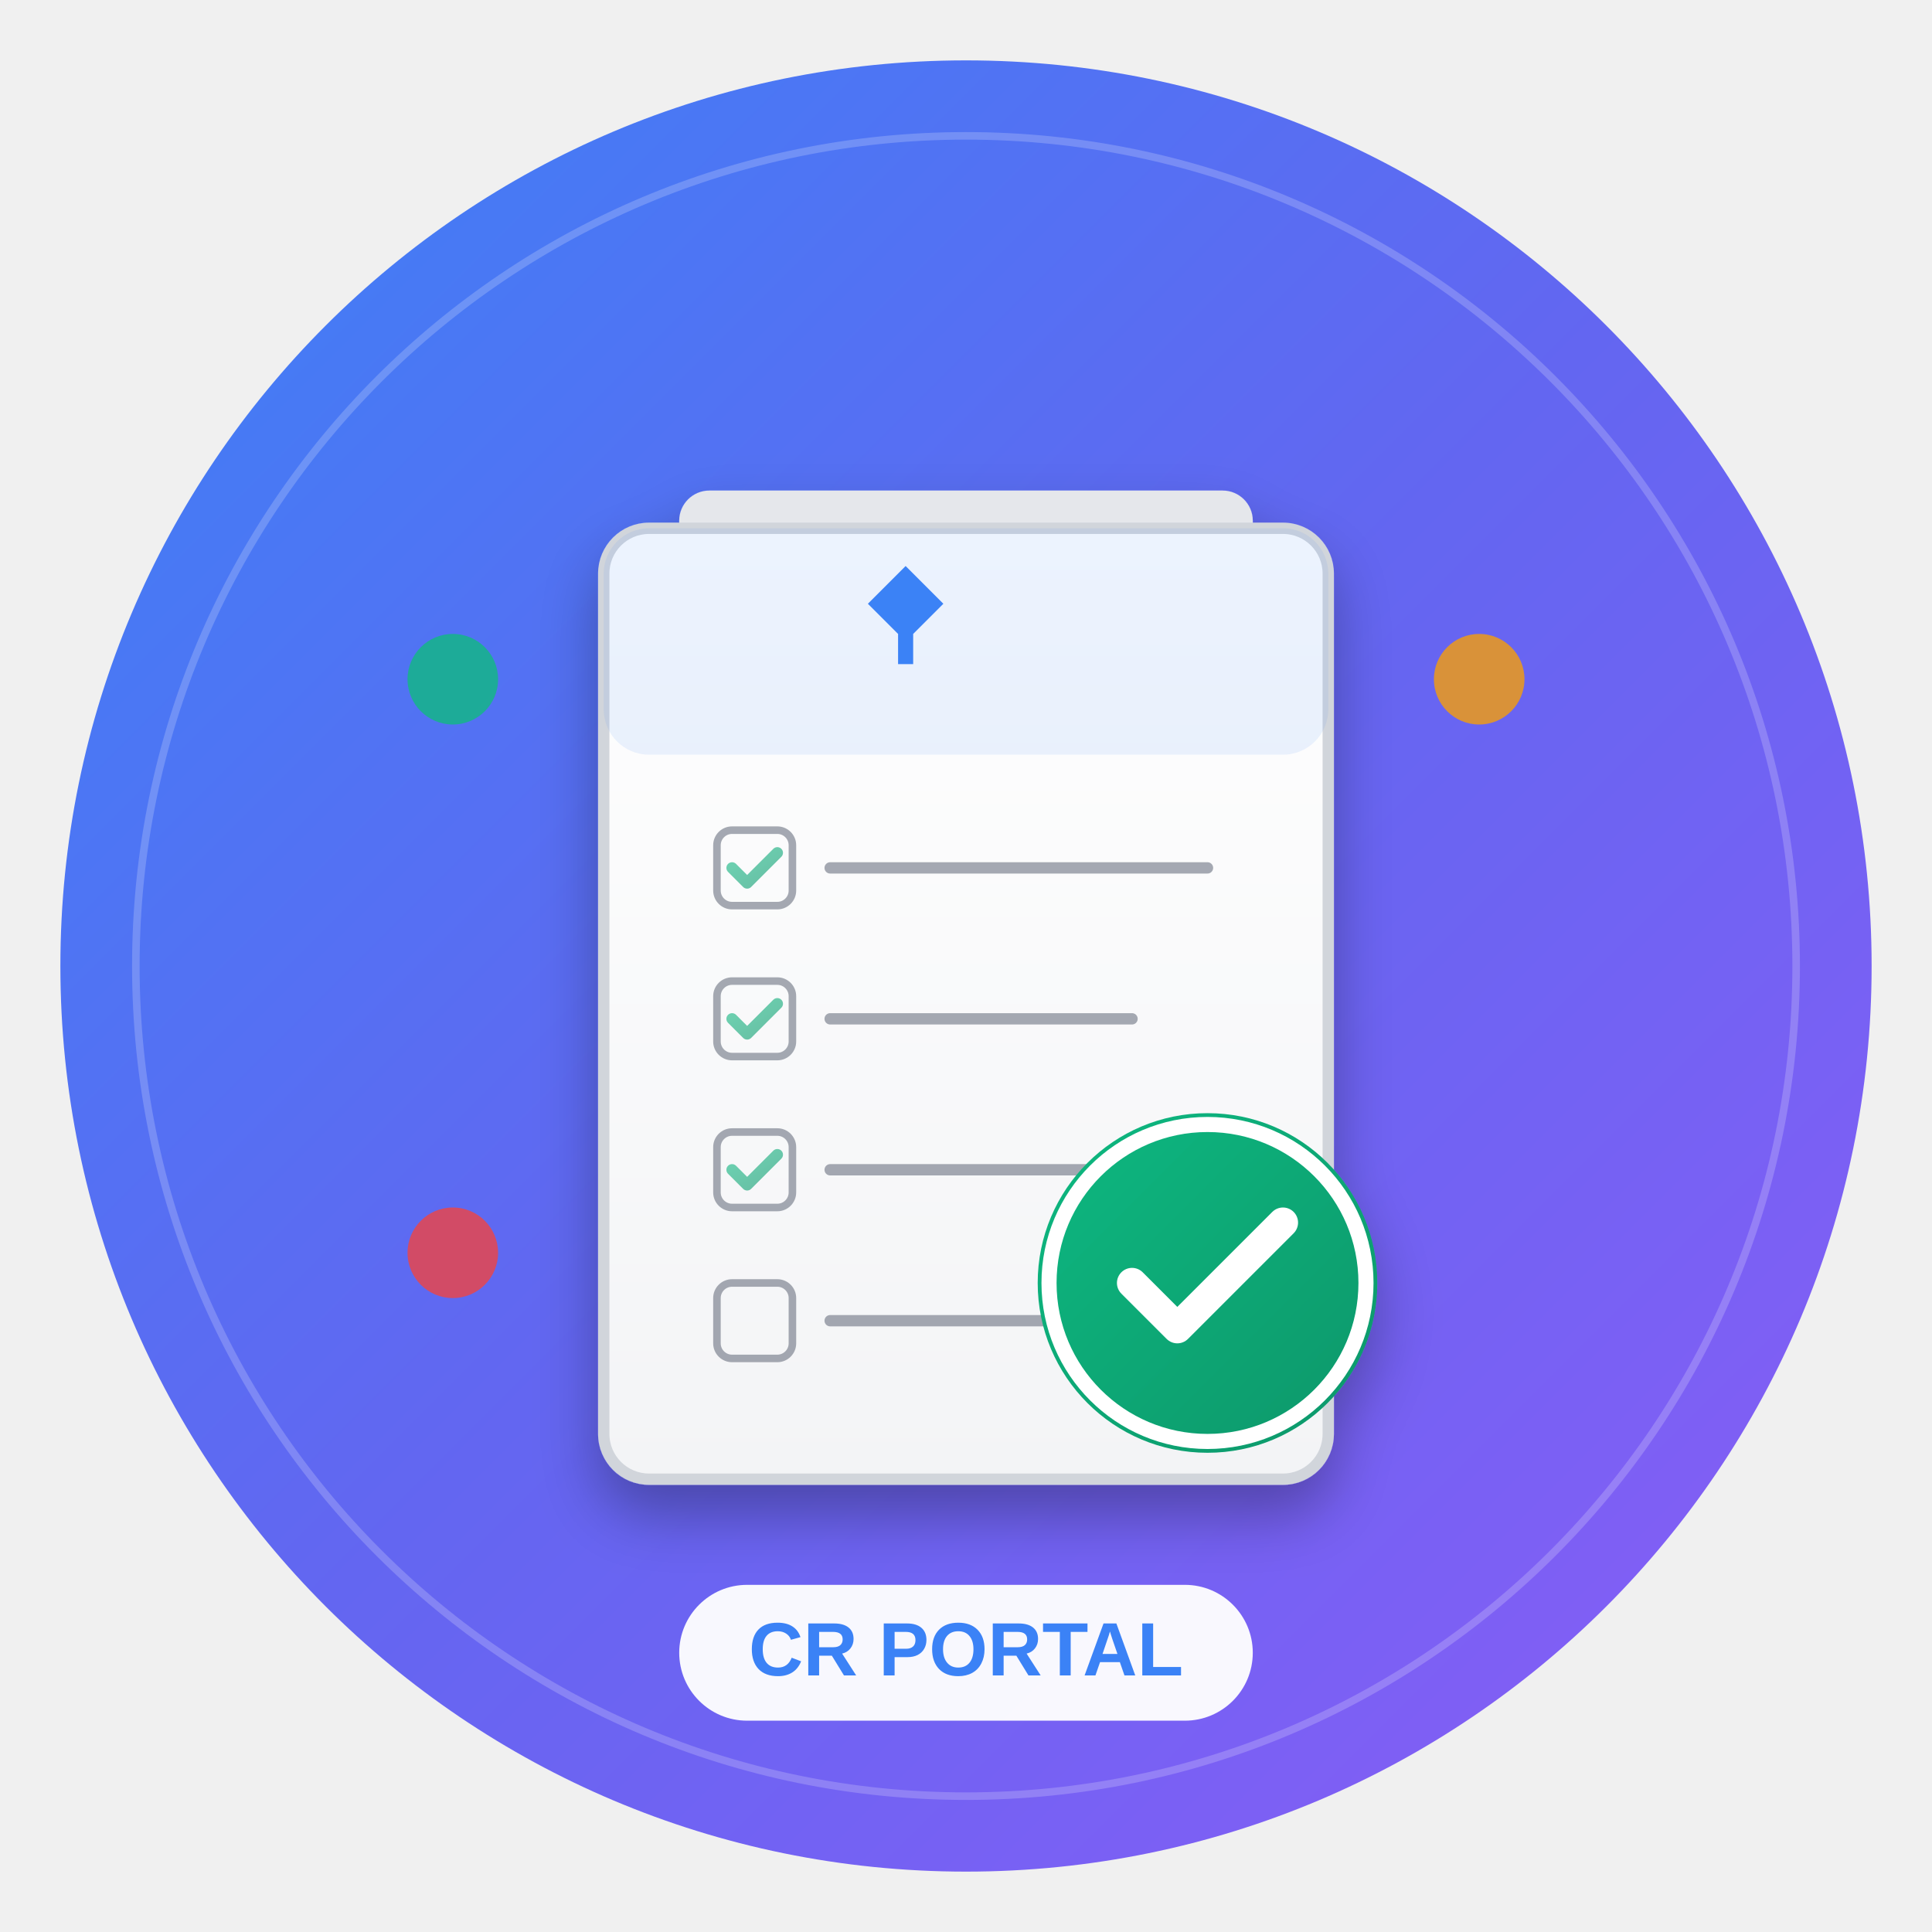
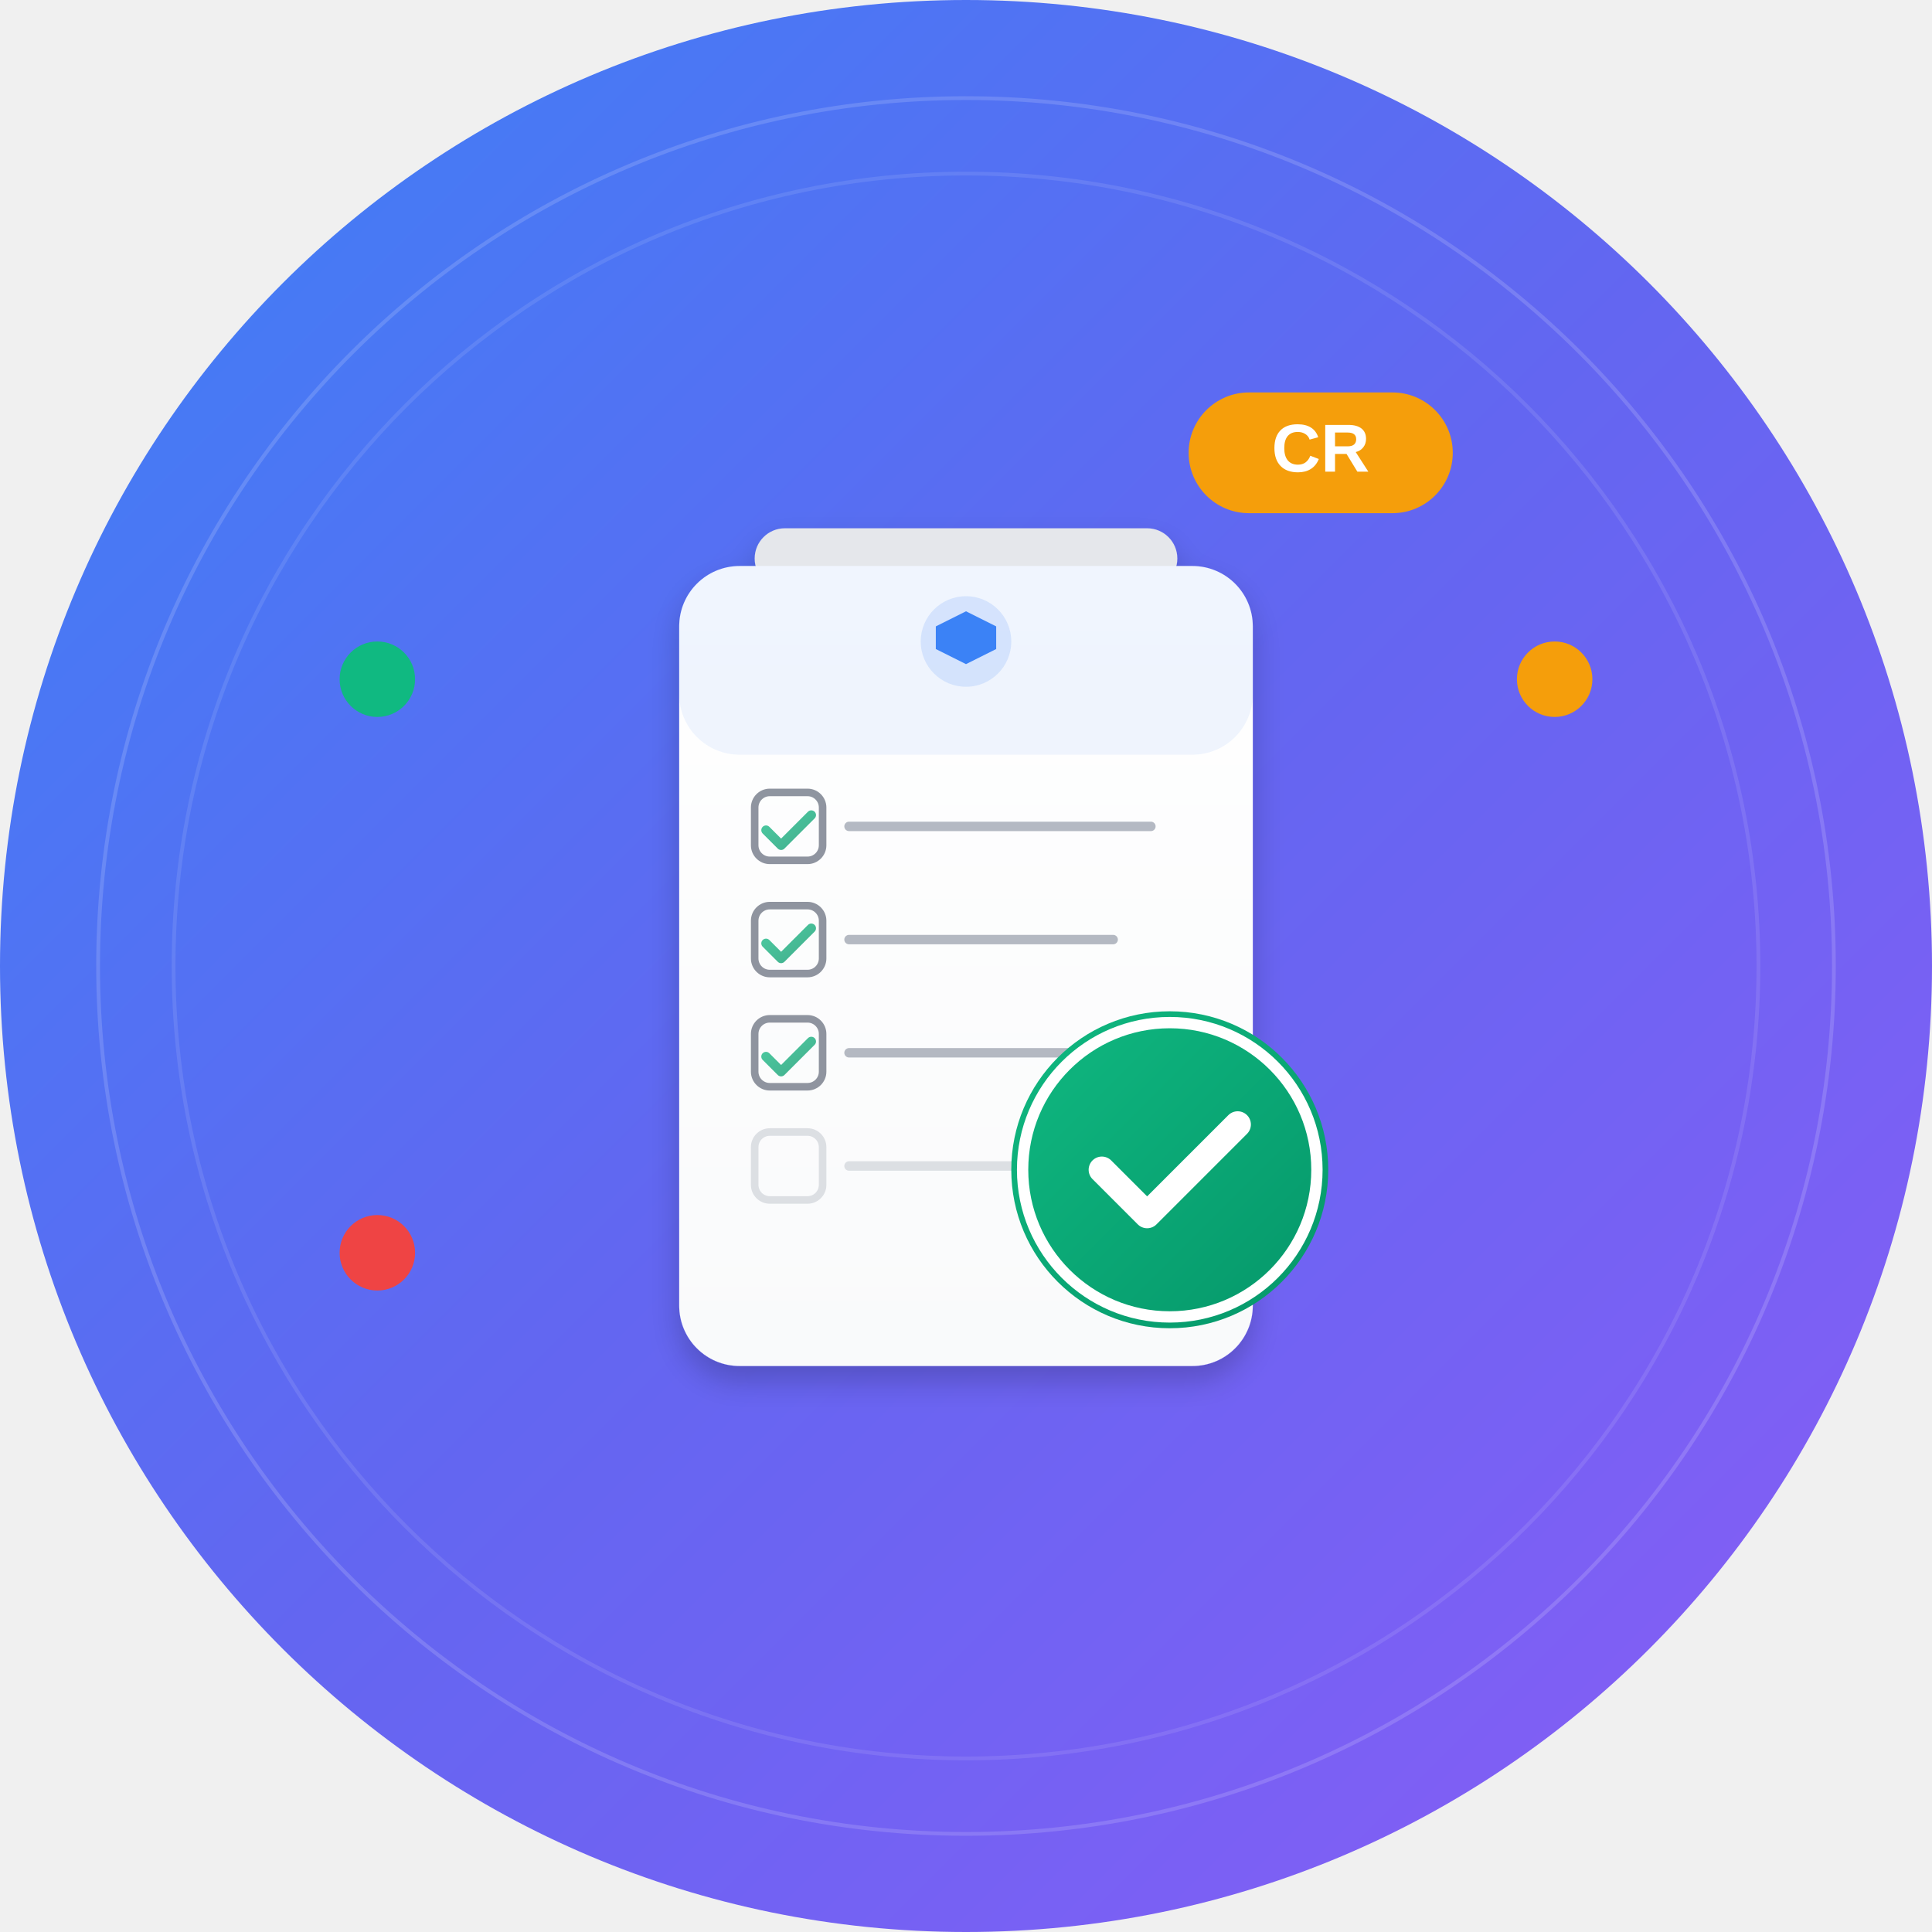
<svg xmlns="http://www.w3.org/2000/svg" width="512" height="512" viewBox="0 0 512 512">
  <defs>
    <linearGradient id="bg-gradient" x1="0%" y1="0%" x2="100%" y2="100%">
      <stop offset="0%" style="stop-color:#3B82F6;stop-opacity:1" />
      <stop offset="50%" style="stop-color:#6366F1;stop-opacity:1" />
      <stop offset="100%" style="stop-color:#8B5CF6;stop-opacity:1" />
    </linearGradient>
    <linearGradient id="check-gradient" x1="0%" y1="0%" x2="100%" y2="100%">
      <stop offset="0%" style="stop-color:#10B981;stop-opacity:1" />
      <stop offset="100%" style="stop-color:#059669;stop-opacity:1" />
    </linearGradient>
    <linearGradient id="doc-gradient" x1="0%" y1="0%" x2="0%" y2="100%">
      <stop offset="0%" style="stop-color:#FFFFFF;stop-opacity:1" />
-       <stop offset="100%" style="stop-color:#F3F4F6;stop-opacity:1" />
+       <stop offset="100%" style="stop-color:#F9FAFB;stop-opacity:1" />
    </linearGradient>
-     <filter id="shadow" x="-50%" y="-50%" width="200%" height="200%">
-       <feGaussianBlur in="SourceAlpha" stdDeviation="8" />
-       <feOffset dx="0" dy="8" result="offsetblur" />
+     <filter id="shadow">
+       <feGaussianBlur in="SourceAlpha" stdDeviation="4" />
+       <feOffset dx="0" dy="4" result="offsetblur" />
      <feComponentTransfer>
-         <feFuncA type="linear" slope="0.3" />
+         <feFuncA type="linear" slope="0.2" />
      </feComponentTransfer>
      <feMerge>
        <feMergeNode />
        <feMergeNode in="SourceGraphic" />
      </feMerge>
    </filter>
  </defs>
-   <circle cx="256" cy="256" r="240" fill="url(#bg-gradient)" />
-   <circle cx="256" cy="256" r="220" fill="none" stroke="#FFFFFF" stroke-width="2" opacity="0.2" />
+   <circle cx="256" cy="256" r="256" fill="url(#bg-gradient)" />
+   <circle cx="256" cy="256" r="230" fill="none" stroke="#FFFFFF" stroke-width="1" opacity="0.15" />
+   <circle cx="256" cy="256" r="210" fill="none" stroke="#FFFFFF" stroke-width="1" opacity="0.1" />
  <g filter="url(#shadow)">
-     <rect x="180" y="130" width="152" height="20" rx="8" fill="#E5E7EB" />
-     <rect x="160" y="140" width="192" height="252" rx="12" fill="url(#doc-gradient)" stroke="#D1D5DB" stroke-width="3" />
-     <rect x="160" y="140" width="192" height="60" rx="12" fill="#3B82F6" opacity="0.1" />
-     <g transform="translate(240, 160)">
-       <path d="M 0,-10 L 10,0 L 0,10 L -10,0 Z" fill="#3B82F6" />
-       <rect x="-2" y="8" width="4" height="8" fill="#3B82F6" />
+     <rect x="200" y="140" width="112" height="16" rx="8" fill="#E5E7EB" />
+     <rect x="180" y="150" width="152" height="212" rx="16" fill="url(#doc-gradient)" />
+     <rect x="180" y="150" width="152" height="50" rx="16" fill="#3B82F6" opacity="0.08" />
+     <g transform="translate(256, 170)">
+       <circle r="12" fill="#3B82F6" opacity="0.15" />
+       <path d="M-8,-4 L0,-8 L8,-4 L8,2 L0,6 L-8,2 Z" fill="#3B82F6" />
    </g>
-     <g opacity="0.6">
-       <rect x="190" y="220" width="20" height="20" rx="4" fill="none" stroke="#6B7280" stroke-width="2" />
-       <path d="M194 230 L198 234 L206 226" stroke="url(#check-gradient)" stroke-width="3" fill="none" stroke-linecap="round" stroke-linejoin="round" />
-       <line x1="220" y1="230" x2="320" y2="230" stroke="#6B7280" stroke-width="3" stroke-linecap="round" />
-       <rect x="190" y="260" width="20" height="20" rx="4" fill="none" stroke="#6B7280" stroke-width="2" />
-       <path d="M194 270 L198 274 L206 266" stroke="url(#check-gradient)" stroke-width="3" fill="none" stroke-linecap="round" stroke-linejoin="round" />
-       <line x1="220" y1="270" x2="300" y2="270" stroke="#6B7280" stroke-width="3" stroke-linecap="round" />
-       <rect x="190" y="300" width="20" height="20" rx="4" fill="none" stroke="#6B7280" stroke-width="2" />
-       <path d="M194 310 L198 314 L206 306" stroke="url(#check-gradient)" stroke-width="3" fill="none" stroke-linecap="round" stroke-linejoin="round" />
-       <line x1="220" y1="310" x2="310" y2="310" stroke="#6B7280" stroke-width="3" stroke-linecap="round" />
-       <rect x="190" y="340" width="20" height="20" rx="4" fill="none" stroke="#6B7280" stroke-width="2" />
-       <line x1="220" y1="350" x2="280" y2="350" stroke="#6B7280" stroke-width="3" stroke-linecap="round" />
+     <g opacity="0.75">
+       <rect x="200" y="210" width="18" height="18" rx="4" fill="none" stroke="#6B7280" stroke-width="2" />
+       <path d="M203 220 L207 224 L215 216" stroke="url(#check-gradient)" stroke-width="2.5" fill="none" stroke-linecap="round" stroke-linejoin="round" />
+       <line x1="225" y1="219" x2="305" y2="219" stroke="#9CA3AF" stroke-width="2.5" stroke-linecap="round" />
+       <rect x="200" y="240" width="18" height="18" rx="4" fill="none" stroke="#6B7280" stroke-width="2" />
+       <path d="M203 250 L207 254 L215 246" stroke="url(#check-gradient)" stroke-width="2.5" fill="none" stroke-linecap="round" stroke-linejoin="round" />
+       <line x1="225" y1="249" x2="295" y2="249" stroke="#9CA3AF" stroke-width="2.5" stroke-linecap="round" />
+       <rect x="200" y="270" width="18" height="18" rx="4" fill="none" stroke="#6B7280" stroke-width="2" />
+       <path d="M203 280 L207 284 L215 276" stroke="url(#check-gradient)" stroke-width="2.5" fill="none" stroke-linecap="round" stroke-linejoin="round" />
+       <line x1="225" y1="279" x2="300" y2="279" stroke="#9CA3AF" stroke-width="2.5" stroke-linecap="round" />
+       <rect x="200" y="300" width="18" height="18" rx="4" fill="none" stroke="#D1D5DB" stroke-width="2" />
+       <line x1="225" y1="309" x2="285" y2="309" stroke="#D1D5DB" stroke-width="2.5" stroke-linecap="round" />
    </g>
-     <circle cx="320" cy="340" r="45" fill="url(#check-gradient)" />
-     <circle cx="320" cy="340" r="42" fill="none" stroke="#FFFFFF" stroke-width="4" />
-     <path d="M300 340 L312 352 L340 324" stroke="#FFFFFF" stroke-width="8" fill="none" stroke-linecap="round" stroke-linejoin="round" />
  </g>
-   <g opacity="0.8">
-     <circle cx="120" cy="180" r="12" fill="#10B981" />
-     <circle cx="392" cy="180" r="12" fill="#F59E0B" />
-     <circle cx="120" cy="332" r="12" fill="#EF4444" />
+   <g transform="translate(310, 310)">
+     <circle r="42" fill="url(#check-gradient)" />
+     <circle r="39" fill="none" stroke="#FFFFFF" stroke-width="3" />
+     <path d="M-18,0 L-6,12 L18,-12" stroke="#FFFFFF" stroke-width="7" fill="none" stroke-linecap="round" stroke-linejoin="round" />
  </g>
-   <g>
-     <rect x="180" y="420" width="152" height="36" rx="18" fill="#FFFFFF" opacity="0.95" />
-     <text x="256" y="444" font-family="Arial, sans-serif" font-size="20" font-weight="bold" fill="#3B82F6" text-anchor="middle">CR PORTAL</text>
+   <circle cx="100" cy="180" r="10" fill="#10B981" />
+   <circle cx="412" cy="180" r="10" fill="#F59E0B" />
+   <circle cx="100" cy="332" r="10" fill="#EF4444" />
+   <g transform="translate(350, 120)">
+     <rect x="-35" y="-16" width="70" height="32" rx="16" fill="#F59E0B" />
+     <text x="0" y="5" font-family="Arial, sans-serif" font-size="18" font-weight="bold" fill="#FFFFFF" text-anchor="middle">CR</text>
  </g>
</svg>
